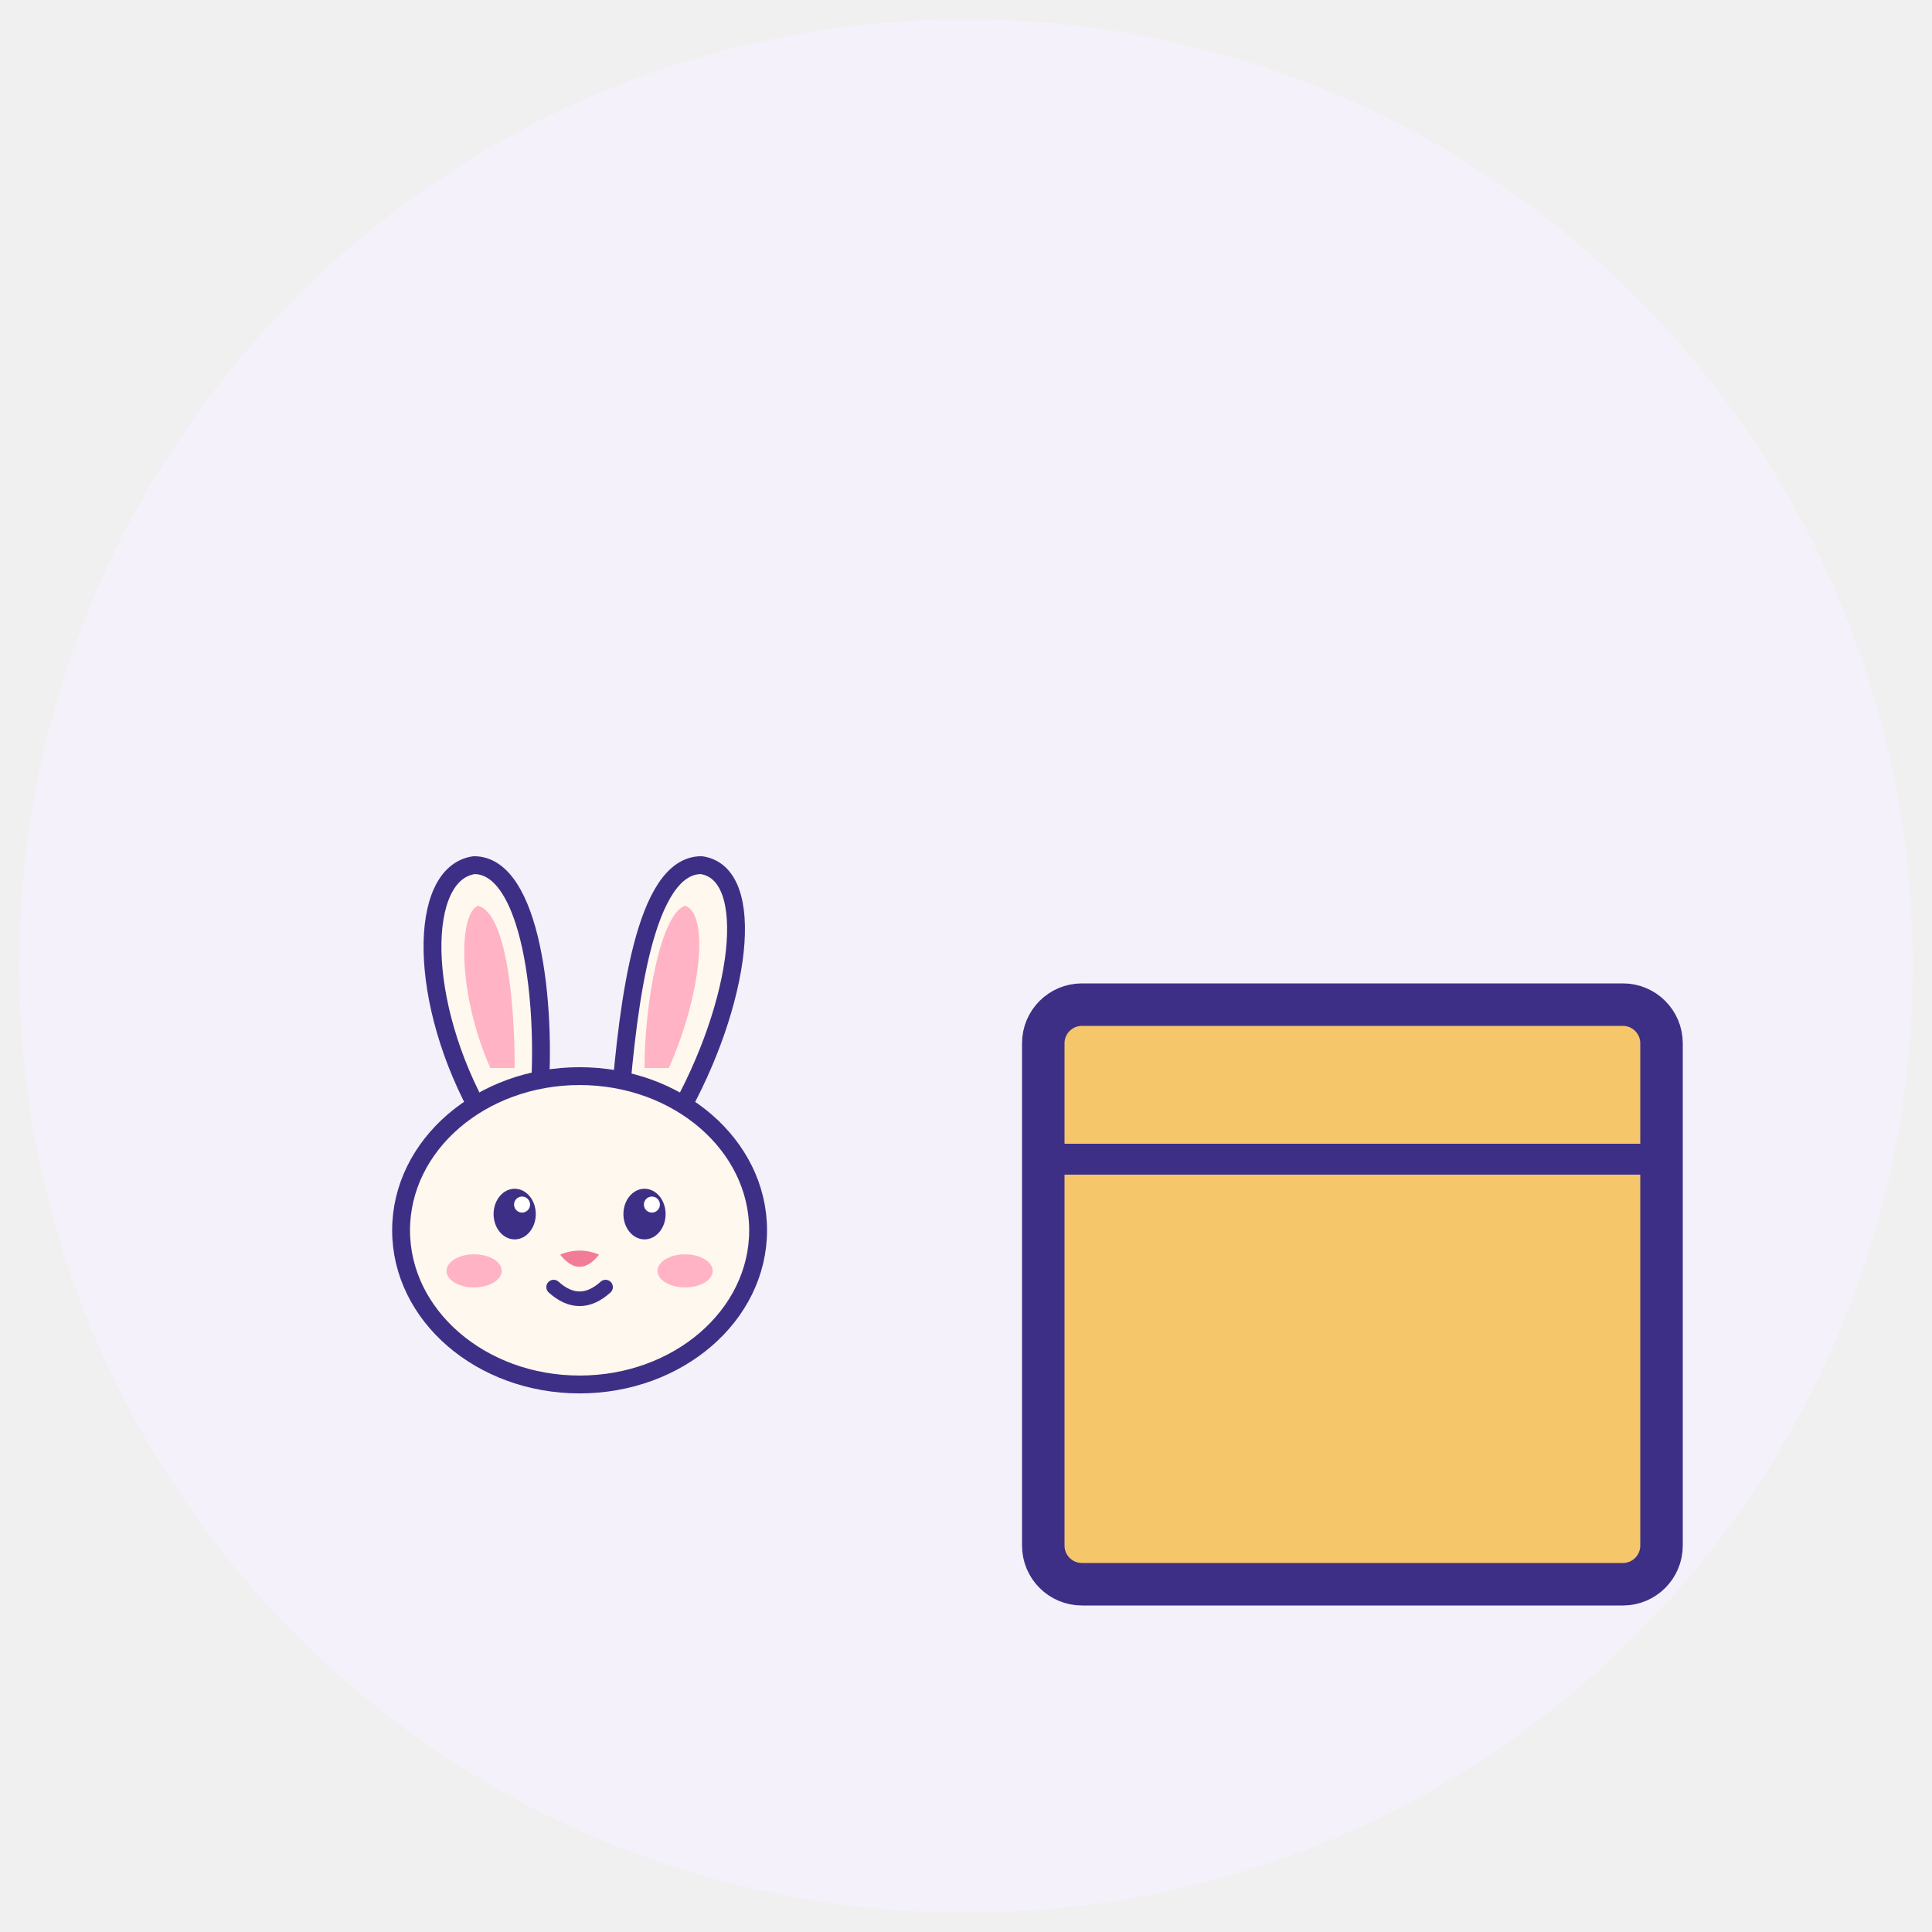
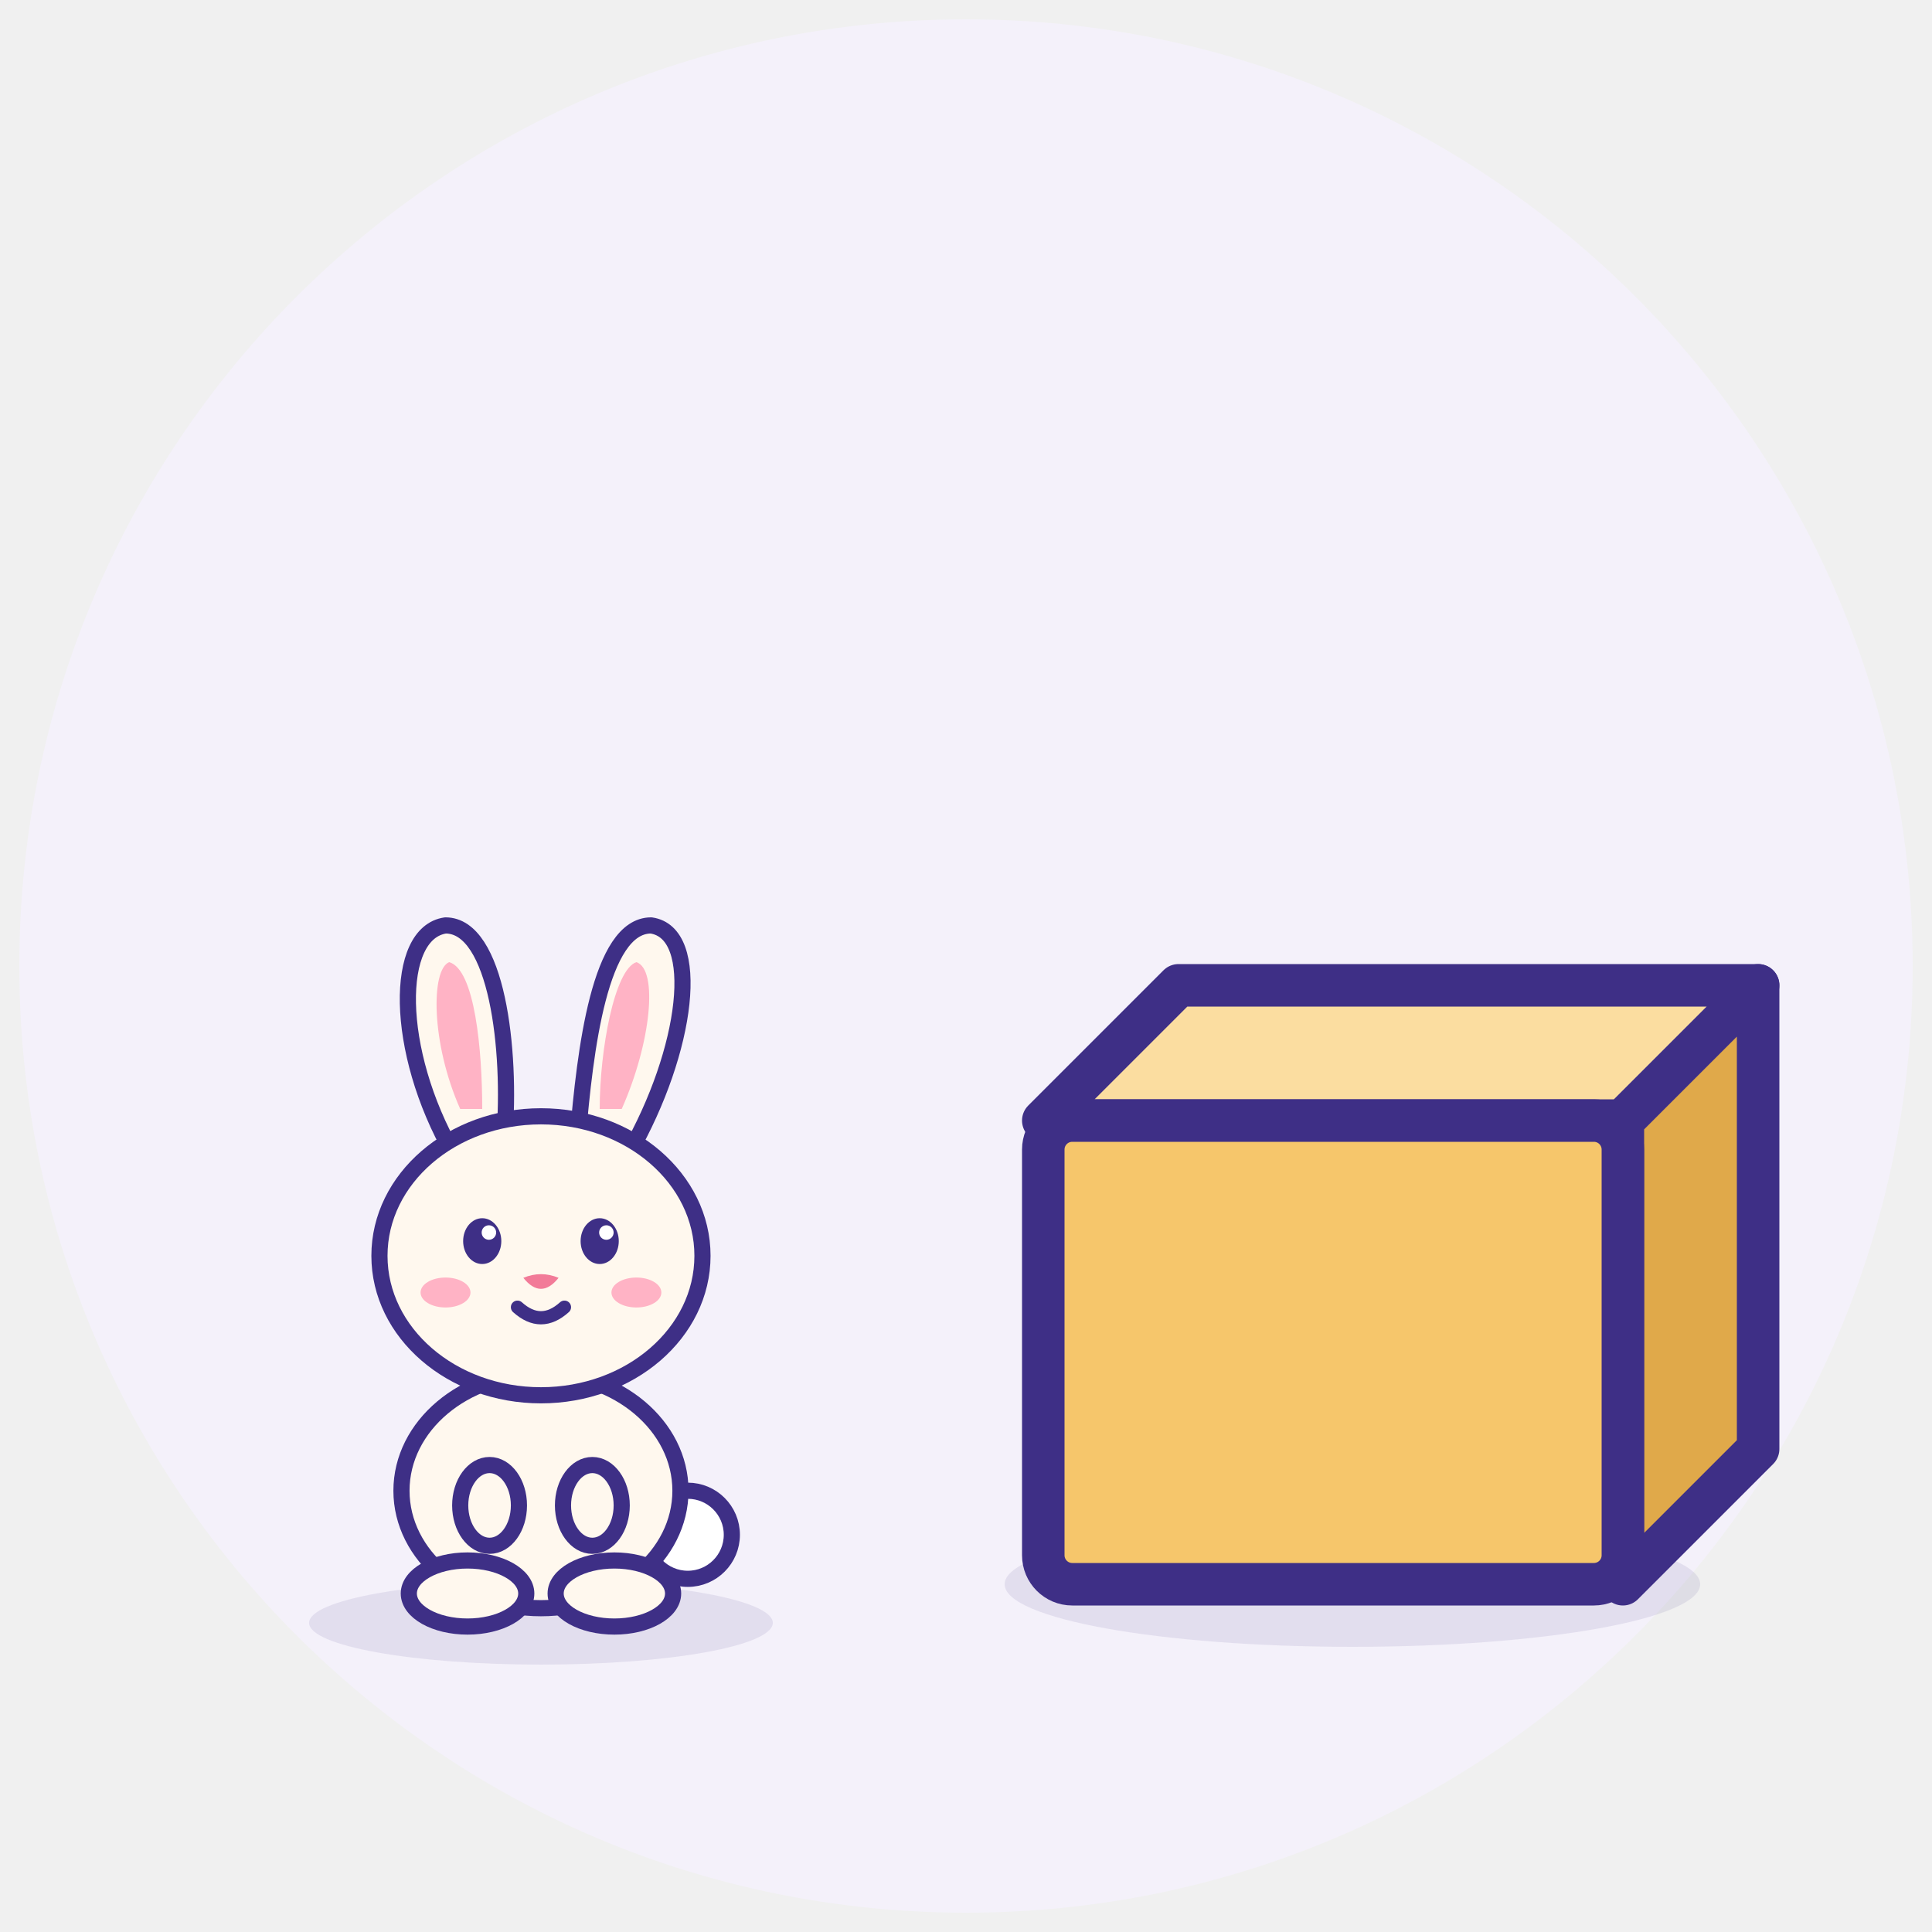
<svg xmlns="http://www.w3.org/2000/svg" viewBox="0 0 100 100" width="256" height="256">
  <circle cx="50" cy="50" r="49" fill="#F4F1FA" />
-   <rect x="54" y="52" width="32" height="30" rx="2" fill="#F6C66B" stroke="#3E2F86" stroke-width="2.2" stroke-linejoin="round" />
-   <path d="M54 60 H86" fill="none" stroke="#3E2F86" stroke-width="1.6" stroke-linecap="round" stroke-linejoin="round" />
-   <g transform="translate(30 62) scale(0.42) translate(-50 -50)">
+   <ellipse cx="70" cy="82" rx="18" ry="3.24" fill="#3E2F86" opacity="0.1" />
+   <path d="M54 58 L61 51 H91 L84 58Z" fill="#FBDDA0" stroke="#3E2F86" stroke-width="2.2" stroke-linejoin="round" stroke-linecap="round" />
+   <path d="M84 58 L91 51 V75 L84 82Z" fill="#E0A94A" stroke="#3E2F86" stroke-width="2.2" stroke-linejoin="round" stroke-linecap="round" />
+   <rect x="54" y="58" width="30" height="24" rx="1.5" fill="#F6C66B" stroke="#3E2F86" stroke-width="2.2" stroke-linejoin="round" />
+   <ellipse cx="28" cy="84" rx="12" ry="2.16" fill="#3E2F86" opacity="0.1" />
+   <g transform="translate(28 84) scale(0.38) translate(-50 -104)">
+     <circle cx="70" cy="92" r="6" fill="#fff" stroke="#3E2F86" stroke-width="2.2" />
+     <ellipse cx="50" cy="86" rx="19" ry="16" fill="#FFF8EE" stroke="#3E2F86" stroke-width="2.2" />
+     <ellipse cx="40" cy="100" rx="8" ry="4.5" fill="#FFF8EE" stroke="#3E2F86" stroke-width="2.2" />
+     <ellipse cx="60" cy="100" rx="8" ry="4.5" fill="#FFF8EE" stroke="#3E2F86" stroke-width="2.2" />
+     <ellipse cx="43" cy="88" rx="4" ry="5.5" fill="#FFF8EE" stroke="#3E2F86" stroke-width="2.2" />
+     <ellipse cx="57" cy="88" rx="4" ry="5.5" fill="#FFF8EE" stroke="#3E2F86" stroke-width="2.2" />
    <path d="M38 40 C30 26 30 10 37 9 C44 9 46 26 45 38Z" fill="#FFF8EE" stroke="#3E2F86" stroke-width="2.2" stroke-linejoin="round" stroke-linecap="round" />
    <path d="M39 34 C35 25 35 15 37.5 14 C41 15 42 26 42 34Z" fill="#FFB3C5" />
    <path d="M55 38 C56 26 58 9 65 9 C72 10 70 26 62 40Z" fill="#FFF8EE" stroke="#3E2F86" stroke-width="2.2" stroke-linejoin="round" stroke-linecap="round" />
    <path d="M58 34 C58 26 60 15 63 14 C66 15 65 25 61 34Z" fill="#FFB3C5" />
    <ellipse cx="50" cy="54" rx="22" ry="19" fill="#FFF8EE" stroke="#3E2F86" stroke-width="2.2" />
    <ellipse cx="42" cy="52" rx="2.6" ry="3.12" fill="#3E2F86" />
    <circle cx="42.91" cy="50.83" r="0.988" fill="#fff" />
    <ellipse cx="58" cy="52" rx="2.6" ry="3.12" fill="#3E2F86" />
    <circle cx="58.91" cy="50.83" r="0.988" fill="#fff" />
    <ellipse cx="37" cy="59" rx="3.4" ry="2.04" fill="#FFB3C5" />
    <ellipse cx="63" cy="59" rx="3.4" ry="2.04" fill="#FFB3C5" />
    <path d="M47.6 57 Q50 56 52.4 57 Q50 60 47.6 57Z" fill="#F27B98" />
    <path d="M46.8 61 Q50 63.88 53.2 61" fill="none" stroke="#3E2F86" stroke-width="1.8" stroke-linecap="round" stroke-linejoin="round" />
  </g>
</svg>
